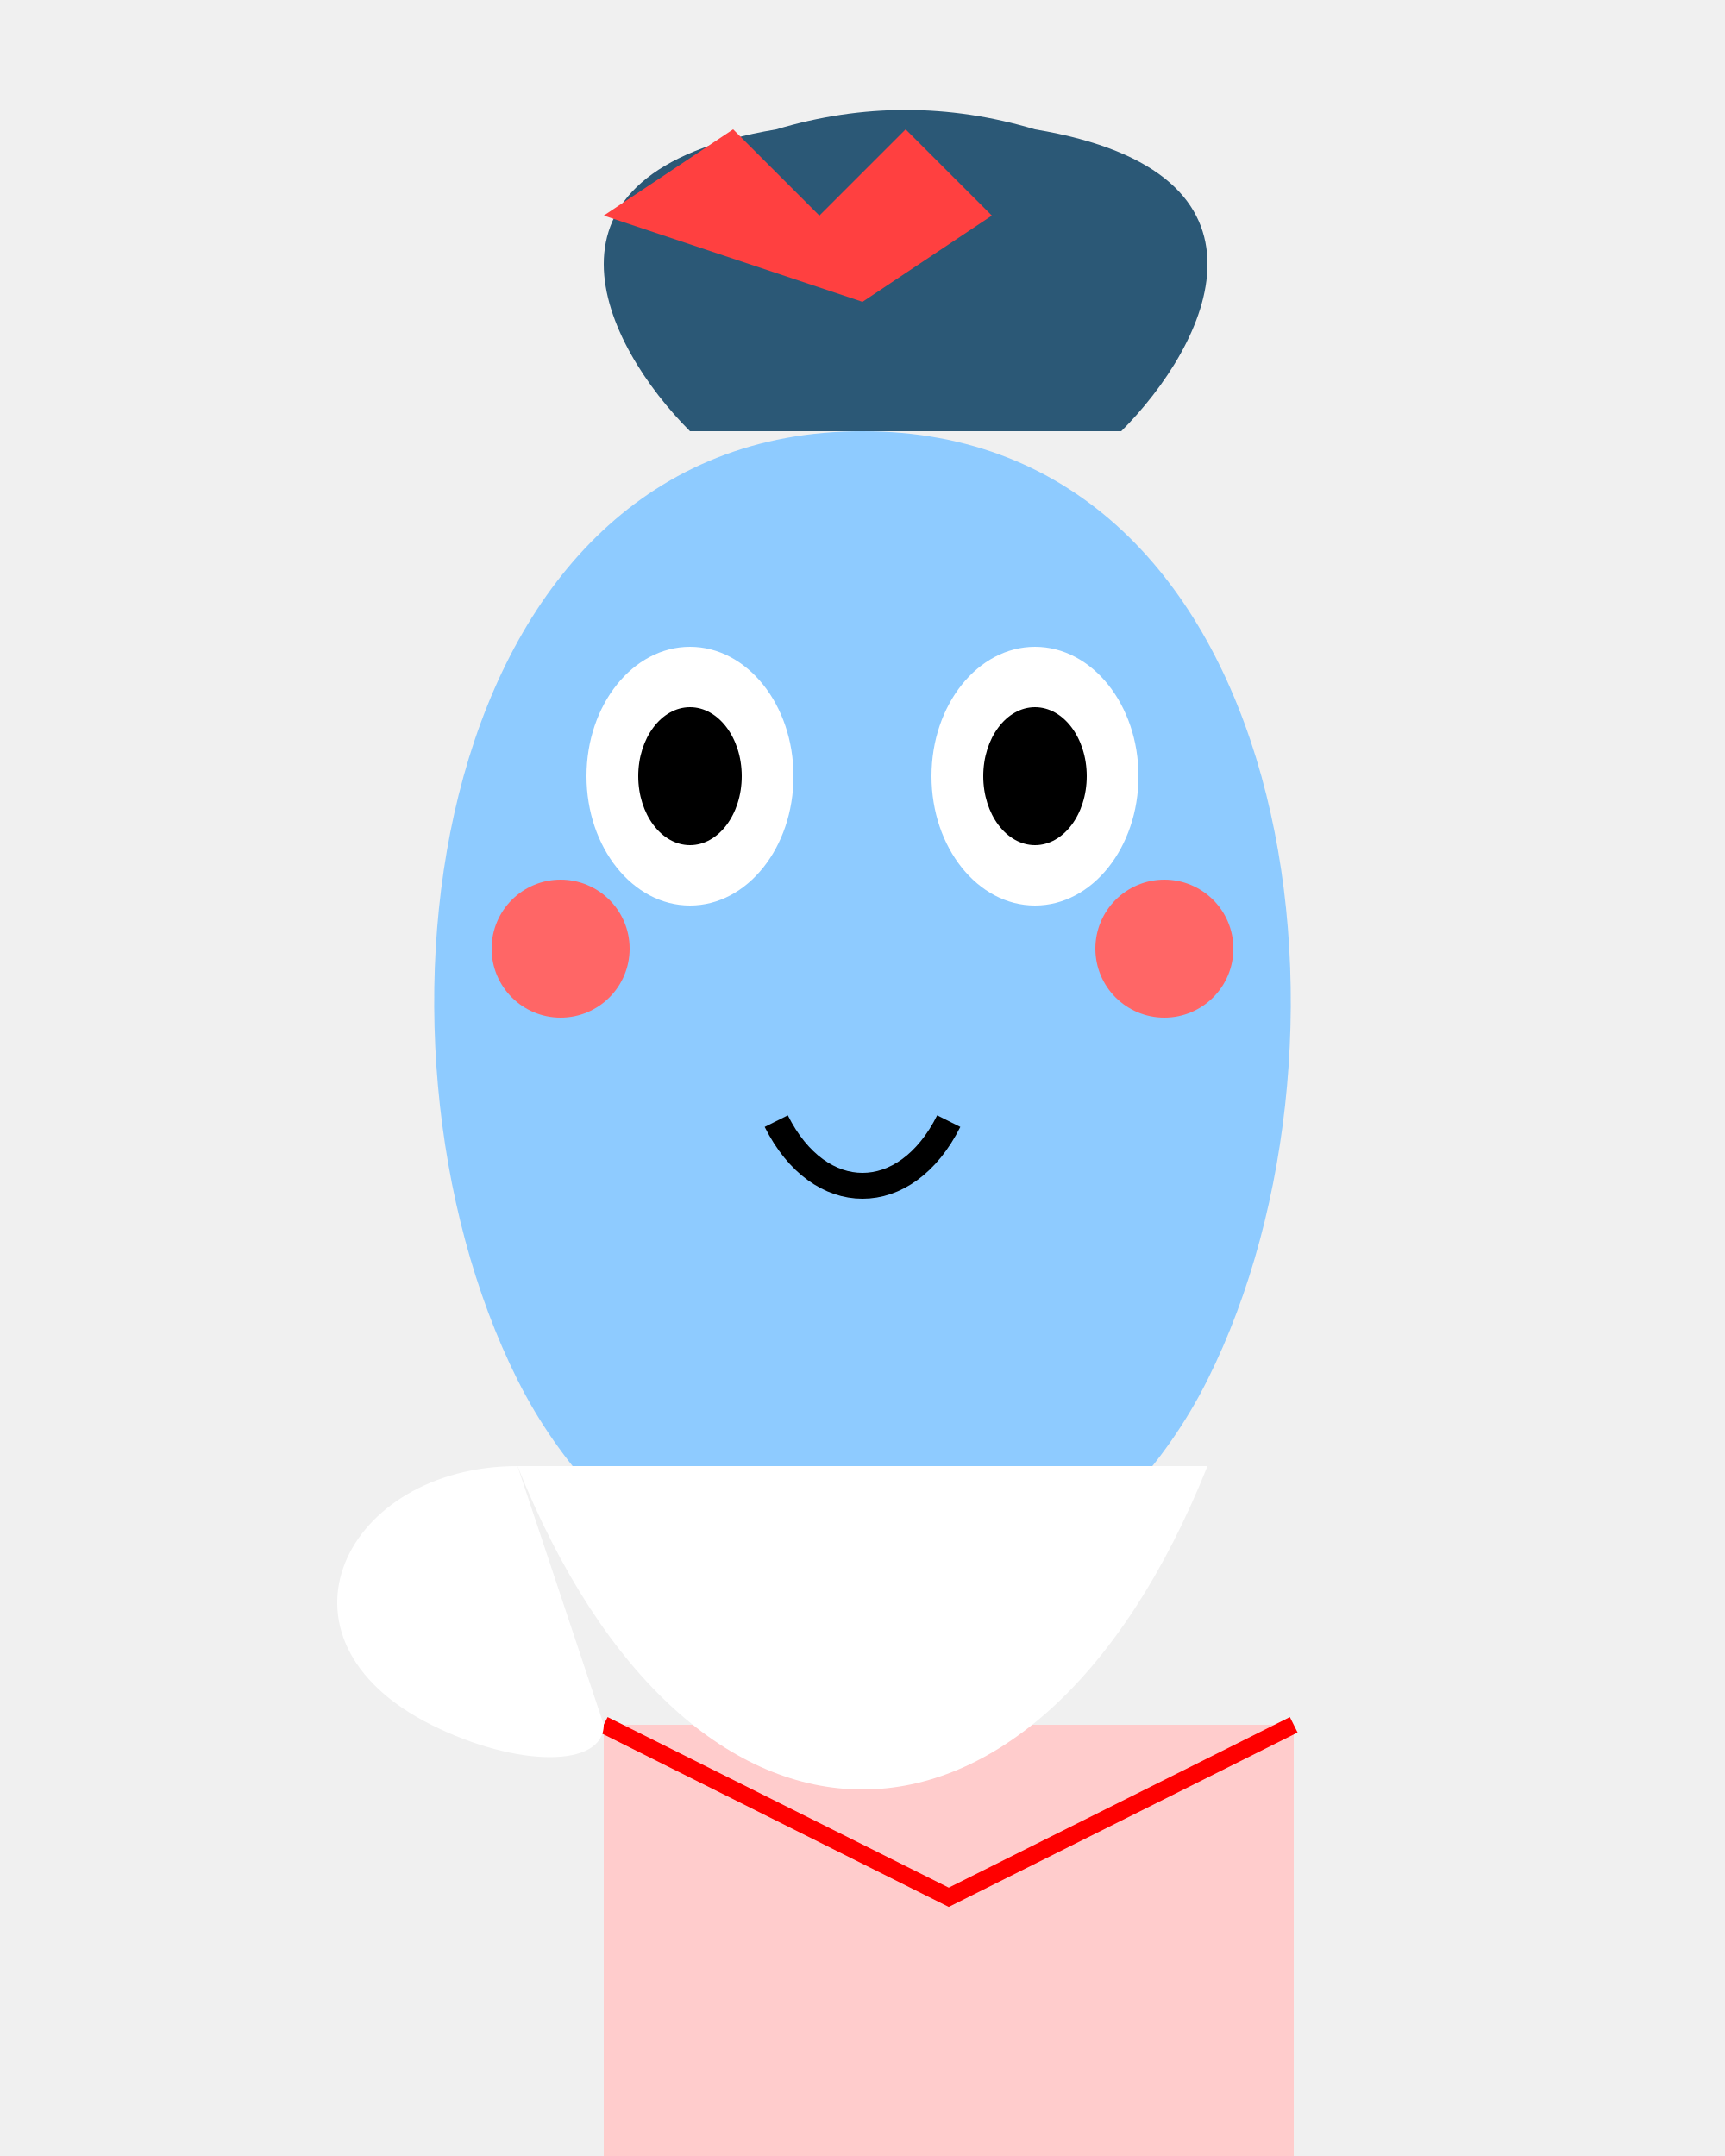
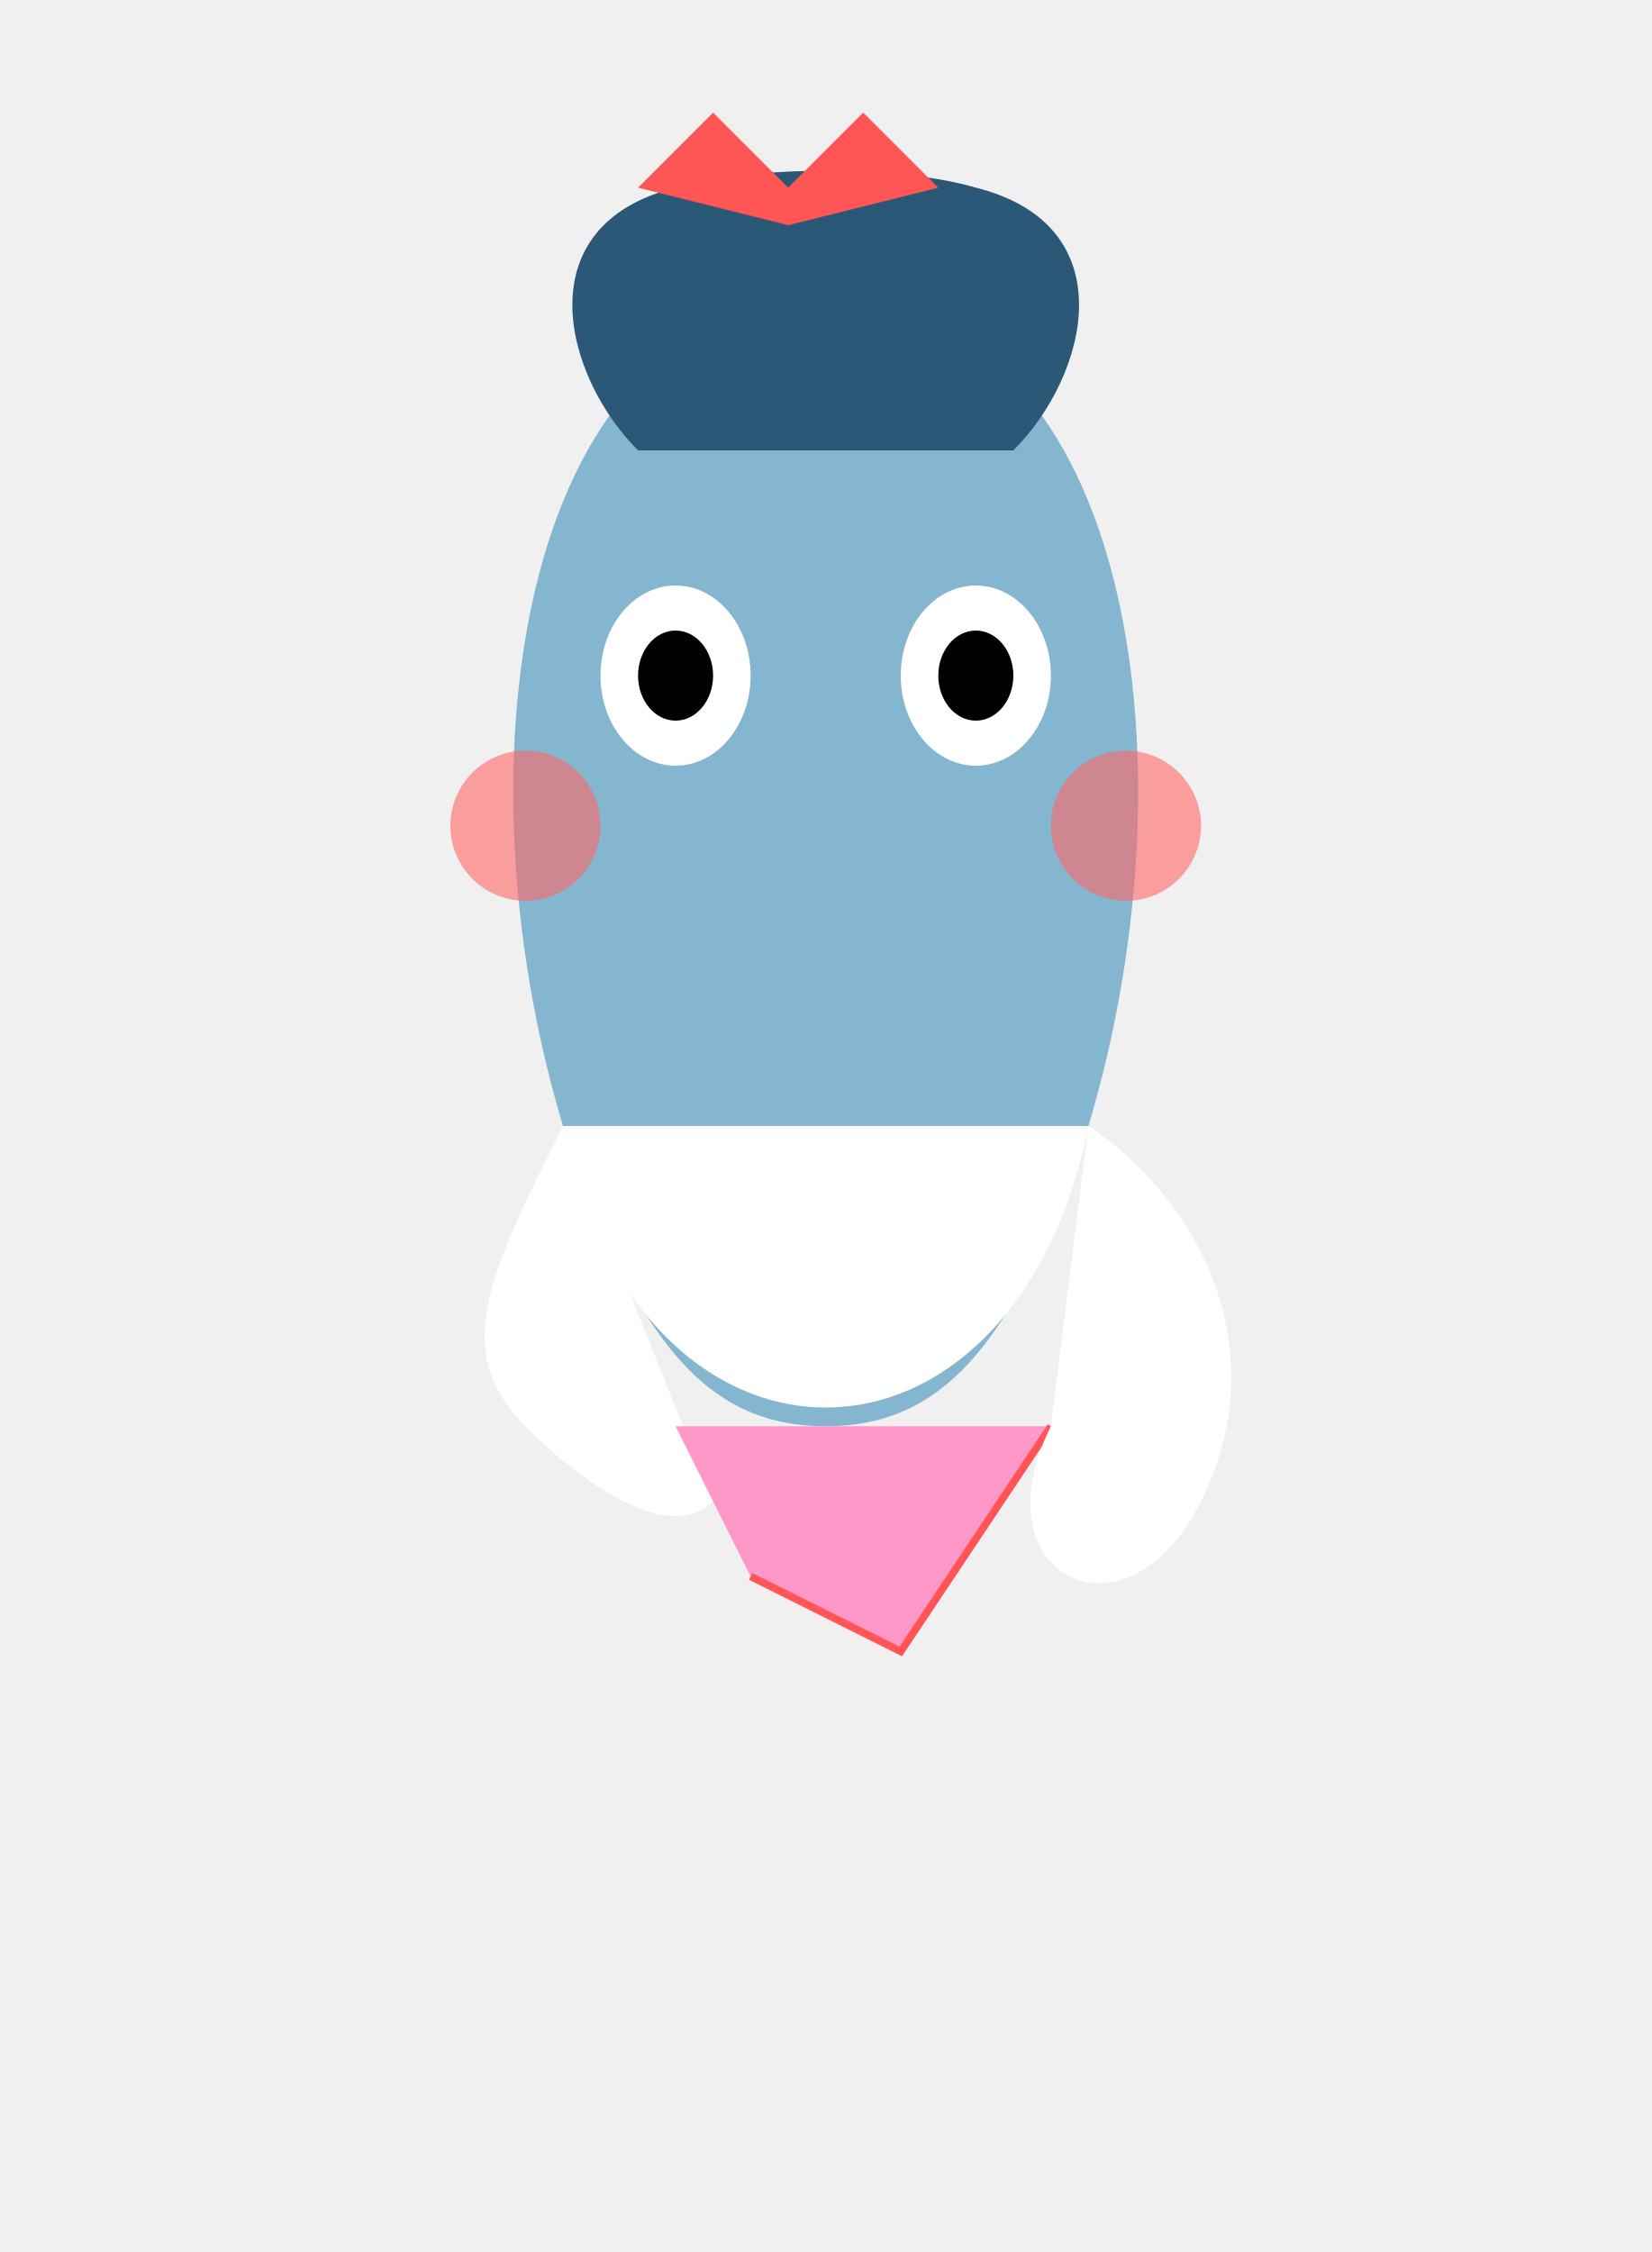
- <svg xmlns="http://www.w3.org/2000/svg" width="200" height="250" viewBox="0 0 200 250">
-   <path d="M100 50 C50 50, 40 120, 60 160 C70 180, 90 190, 100 190 C110 190, 130 180, 140 160 C160 120, 150 50, 100 50" fill="#8ecbff" />
-   <path d="M80 50 C70 40, 60 20, 90 15 C100 12, 110 12, 120 15 C150 20, 140 40, 130 50" fill="#2b5876" />
-   <path d="M70 25 L85 15 L95 25 L105 15 L115 25 L100 35 L70 25" fill="#ff4040" />
-   <ellipse cx="80" cy="90" rx="12" ry="15" fill="white" />
-   <ellipse cx="80" cy="90" rx="6" ry="8" fill="#000" />
-   <ellipse cx="120" cy="90" rx="12" ry="15" fill="white" />
-   <ellipse cx="120" cy="90" rx="6" ry="8" fill="#000" />
-   <circle cx="65" cy="110" r="8" fill="#ff6666" />
-   <circle cx="135" cy="110" r="8" fill="#ff6666" />
-   <path d="M90 130 C95 140, 105 140, 110 130" stroke="#000" stroke-width="3" fill="none" />
-   <rect x="70" y="200" width="80" height="50" fill="#ffcccc" />
-   <path d="M70 200 L110 220 L150 200" stroke="#ff0000" stroke-width="2" fill="none" />
-   <path d="M60 170 C80 220, 120 220, 140 170" fill="#ffffff" />
-   <path d="M60 170 C40 170, 30 190, 50 200 C60 205, 70 205, 70 200" fill="#ffffff" />
+ <svg xmlns="http://www.w3.org/2000/svg" width="220" height="300" viewBox="0 0 220 300">
+   <path d="M110 40 C70 40, 60 100, 75 150 C85 180, 95 190, 110 190 C125 190, 135 180, 145 150 C160 100, 150 40, 110 40" fill="#84b7cf" />
+   <path d="M85 60 C75 50, 70 30, 90 25 C100 22, 120 22, 130 25 C150 30, 145 50, 135 60" fill="#2b5876" />
+   <path d="M85 25 L95 15 L105 25 L115 15 L125 25 L105 30 L85 25" fill="#ff5555" />
+   <ellipse cx="90" cy="90" rx="10" ry="12" fill="white" />
+   <ellipse cx="90" cy="90" rx="5" ry="6" fill="#000" />
+   <ellipse cx="130" cy="90" rx="10" ry="12" fill="white" />
+   <ellipse cx="130" cy="90" rx="5" ry="6" fill="#000" />
+   <circle cx="70" cy="110" r="10" fill="#ff6666" opacity="0.6" />
+   <circle cx="150" cy="110" r="10" fill="#ff6666" opacity="0.6" />
+   <path d="M75 150 C85 200, 135 200, 145 150" fill="#ffffff" />
+   <path d="M75 150 C65 170, 60 180, 70 190 C80 200, 90 205, 95 200" fill="#ffffff" />
+   <path d="M90 190 L100 210 L140 190" fill="#ff98c9" />
+   <path d="M100 210 L120 220 L140 190" fill="#ff98c9" stroke="#ff5555" stroke-width="1" />
+   <path d="M145 150 C160 160, 170 180, 160 200 C150 220, 130 210, 140 190" fill="#ffffff" />
</svg>
